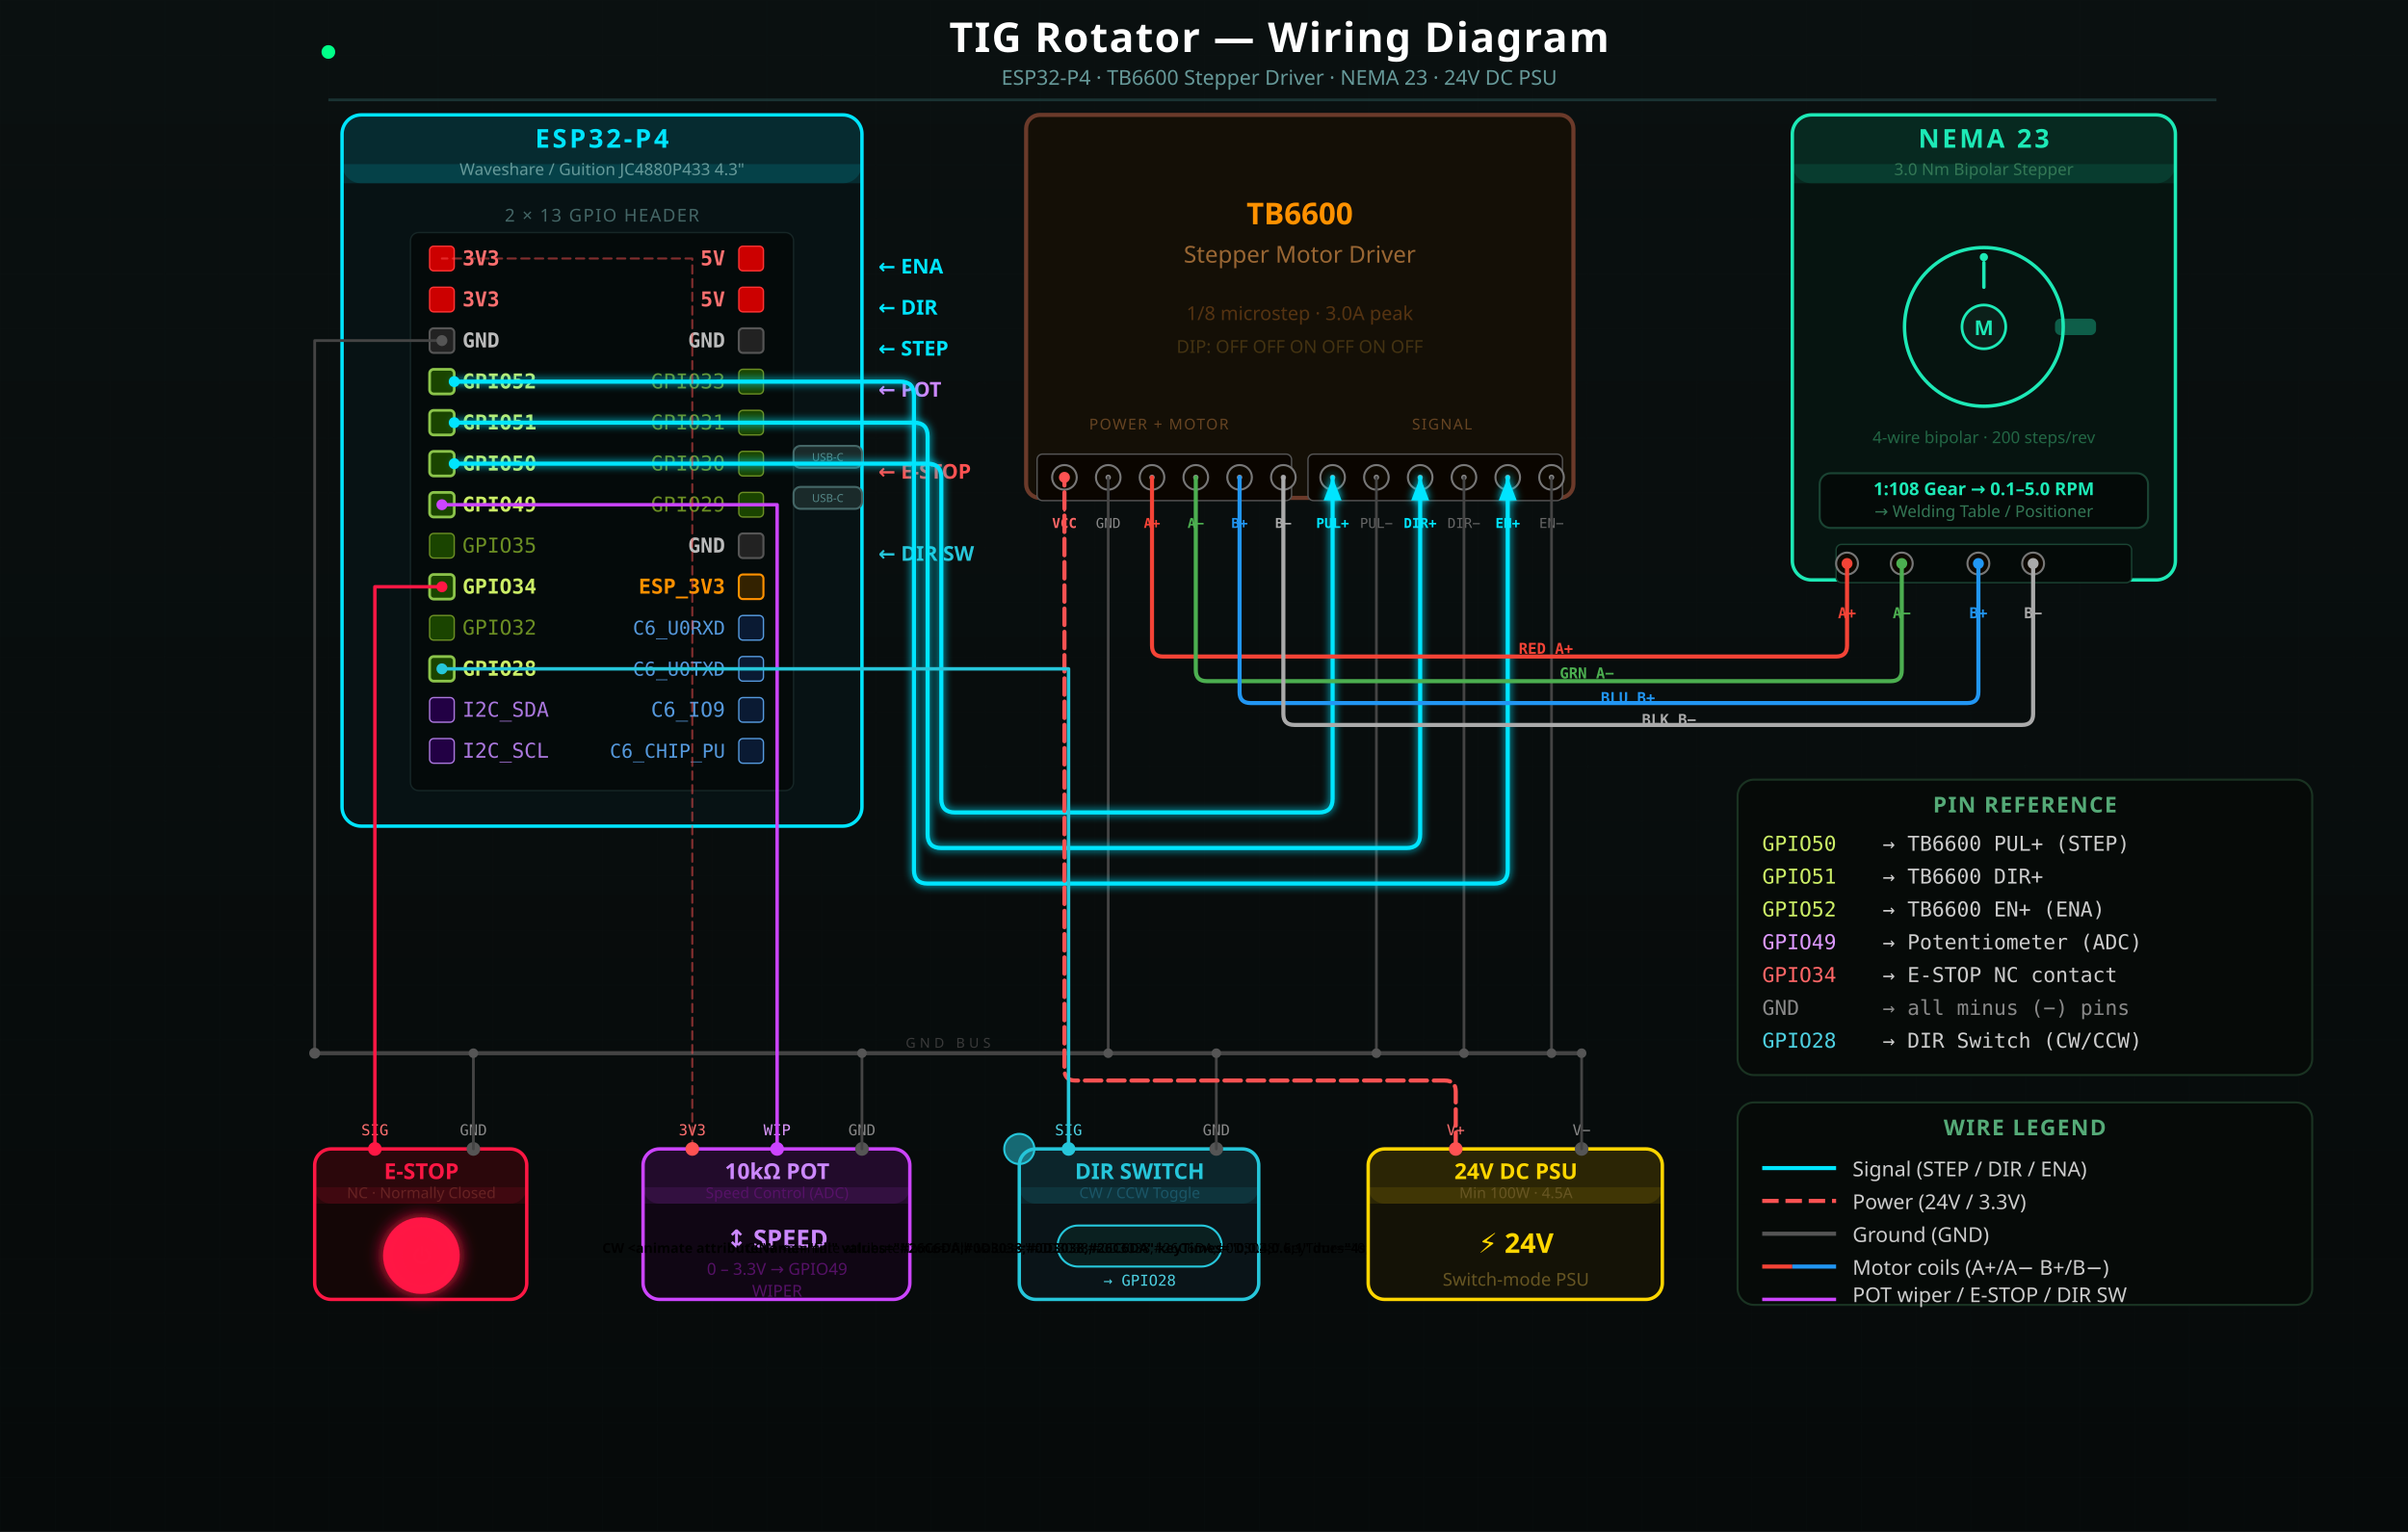
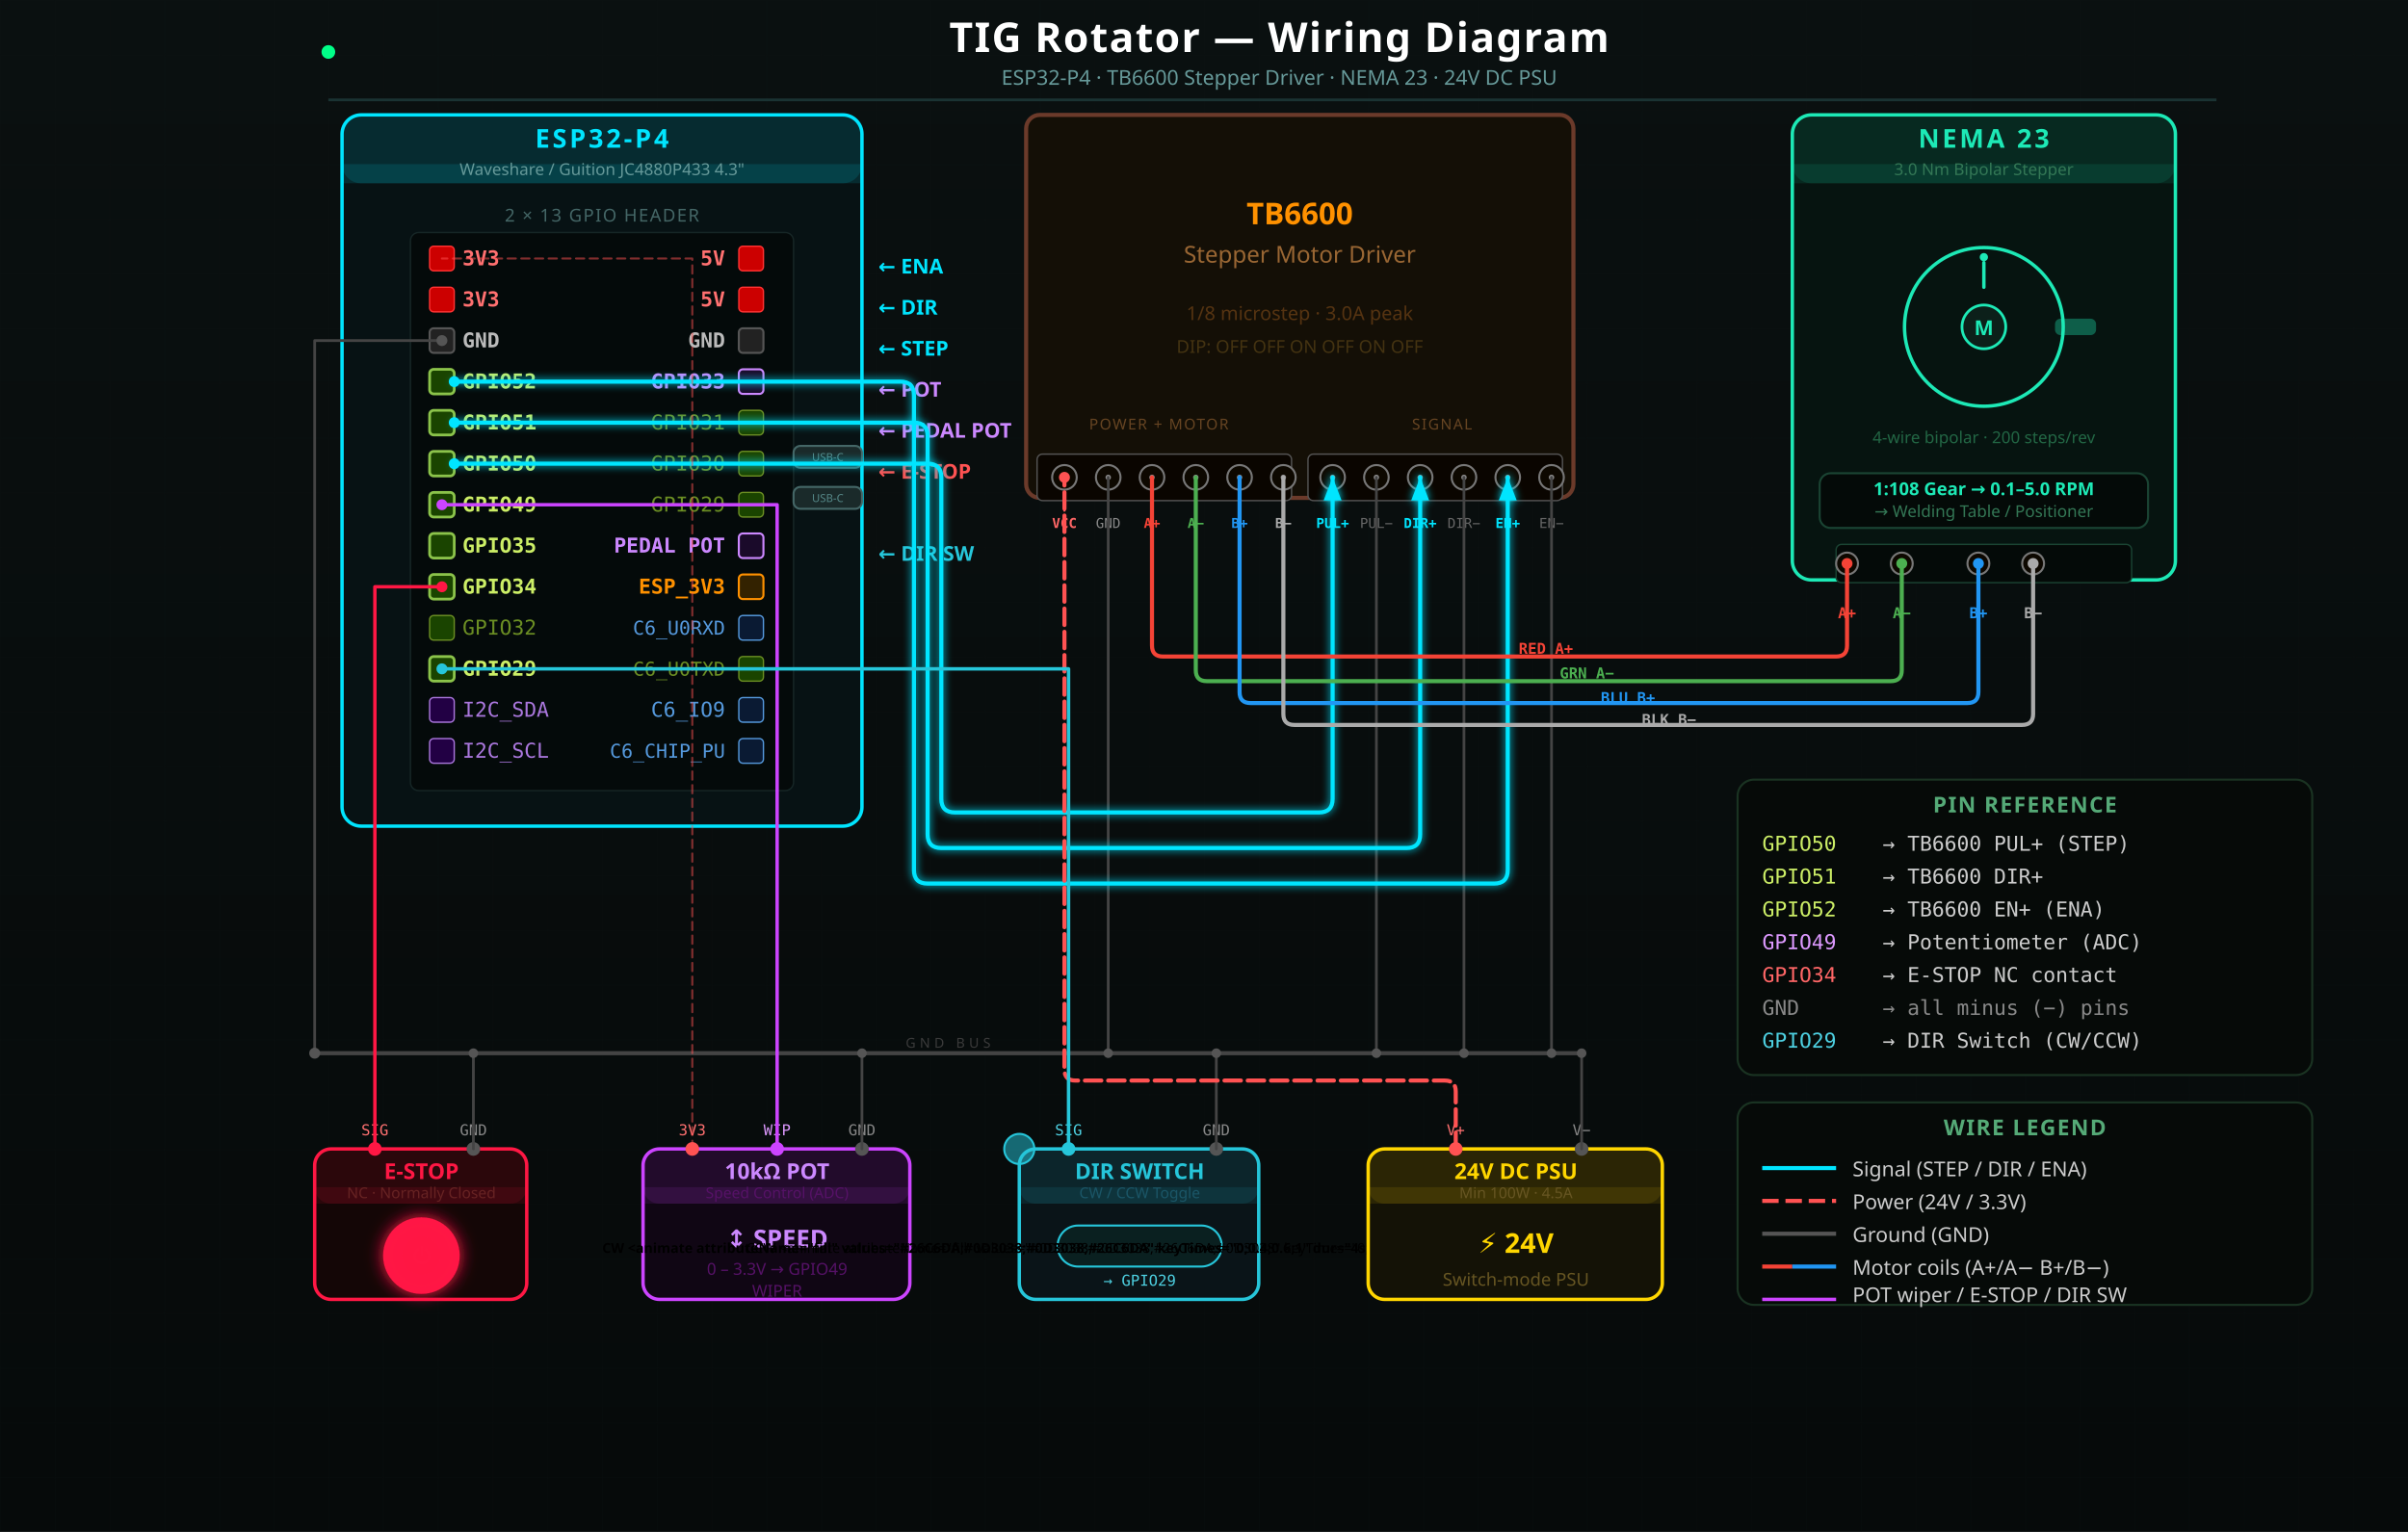
<svg xmlns="http://www.w3.org/2000/svg" viewBox="-160 0 1760 1120" width="1760" height="1120">
  <defs>
    <marker id="arr-cyan" viewBox="0 0 10 8" refX="9" refY="4" markerWidth="7" markerHeight="5" orient="auto">
      <path d="M0,0.5 L9,4 L0,7.5Z" fill="#00E5FF" />
    </marker>
    <filter id="glow-sig" x="-30%" y="-30%" width="160%" height="160%">
      <feGaussianBlur stdDeviation="3" result="b" />
      <feMerge>
        <feMergeNode in="b" />
        <feMergeNode in="SourceGraphic" />
      </feMerge>
    </filter>
    <filter id="glow-estop" x="-80%" y="-80%" width="260%" height="260%">
      <feGaussianBlur stdDeviation="6" result="b" />
      <feMerge>
        <feMergeNode in="b" />
        <feMergeNode in="SourceGraphic" />
      </feMerge>
    </filter>
    <pattern id="grid" width="40" height="40" patternUnits="userSpaceOnUse">
      <path d="M40 0L0 0 0 40" fill="none" stroke="#0E1515" stroke-width="0.5" />
    </pattern>
    <linearGradient id="bg-grad" x1="0" y1="0" x2="0" y2="1">
      <stop offset="0%" stop-color="#0A1010" />
      <stop offset="100%" stop-color="#060A0A" />
    </linearGradient>
  </defs>
  <style>
    @keyframes estopPulse {
      0%, 100% { opacity: 0.1; }
      50% { opacity: 0.45; }
    }
    @keyframes powerFlow {
      from { stroke-dashoffset: 0; }
      to { stroke-dashoffset: -34; }
    }
    @keyframes ledBlink {
      0%, 100% { opacity: 0.2; }
      50% { opacity: 1; }
    }
    @keyframes potWiper {
      0%, 100% { opacity: 0.3; }
      50% { opacity: 1; }
    }
    .estop-pulse { animation: estopPulse 2s ease-in-out infinite; }
    .power-flow { animation: powerFlow 1.2s linear infinite; }
    .led-blink { animation: ledBlink 1.5s ease-in-out infinite; }
    .pot-glow { animation: potWiper 3s ease-in-out infinite; }
  </style>
  <rect x="-160" y="0" width="1760" height="1120" fill="url(#bg-grad)" />
  <rect x="-160" y="0" width="1760" height="1120" fill="url(#grid)" opacity="0.4" />
  <g transform="translate(50,0)">
    <circle cx="30" cy="38" r="5" fill="#00FF88" class="led-blink" />
    <text x="725" y="38" font-family="sans-serif" font-size="30" fill="#FFF" text-anchor="middle" font-weight="bold" letter-spacing="1">TIG Rotator — Wiring Diagram</text>
    <text x="725" y="62" font-family="sans-serif" font-size="15" fill="#669999" text-anchor="middle">ESP32-P4  ·  TB6600 Stepper Driver  ·  NEMA 23  ·  24V DC PSU</text>
    <rect x="30" y="72" width="1380" height="2" fill="#1A3333" />
    <g transform="translate(40, 84)">
      <rect width="380" height="520" rx="14" fill="#071214" stroke="#00E5FF" stroke-width="2.5" />
      <rect width="380" height="50" rx="14" fill="#00E5FF" fill-opacity="0.12" />
      <rect y="36" width="380" height="14" fill="#00E5FF" fill-opacity="0.12" />
      <text x="190" y="24" font-family="sans-serif" font-size="19" fill="#00E5FF" text-anchor="middle" font-weight="bold" letter-spacing="2">ESP32-P4</text>
      <text x="190" y="44" font-family="sans-serif" font-size="12" fill="#669999" text-anchor="middle">Waveshare / Guition JC4880P433  4.3"</text>
      <text x="190" y="78" font-family="sans-serif" font-size="13" fill="#446666" text-anchor="middle" letter-spacing="1">2 × 13  GPIO HEADER</text>
      <rect x="50" y="86" width="280" height="408" rx="6" fill="#040A0A" stroke="#162626" stroke-width="1" />
      <rect x="64" y="96" width="18" height="18" rx="3" fill="#CC0000" stroke="#FF3333" stroke-width="1" />
      <text x="88" y="110" font-family="monospace" font-size="15" fill="#FF7070" font-weight="bold">3V3</text>
      <text x="280" y="110" font-family="monospace" font-size="15" fill="#FF7070" text-anchor="end" font-weight="bold">5V</text>
      <rect x="290" y="96" width="18" height="18" rx="3" fill="#CC0000" stroke="#FF3333" stroke-width="1" />
      <rect x="64" y="126" width="18" height="18" rx="3" fill="#CC0000" stroke="#FF3333" stroke-width="1" />
      <text x="88" y="140" font-family="monospace" font-size="15" fill="#FF7070" font-weight="bold">3V3</text>
      <text x="280" y="140" font-family="monospace" font-size="15" fill="#FF7070" text-anchor="end" font-weight="bold">5V</text>
      <rect x="290" y="126" width="18" height="18" rx="3" fill="#CC0000" stroke="#FF3333" stroke-width="1" />
      <rect x="64" y="156" width="18" height="18" rx="3" fill="#222" stroke="#555" stroke-width="1.5" />
      <text x="88" y="170" font-family="monospace" font-size="15" fill="#BBBBBB" font-weight="bold">GND</text>
      <text x="280" y="170" font-family="monospace" font-size="15" fill="#BBBBBB" text-anchor="end" font-weight="bold">GND</text>
      <rect x="290" y="156" width="18" height="18" rx="3" fill="#222" stroke="#555" stroke-width="1.5" />
      <rect x="64" y="186" width="18" height="18" rx="3" fill="#1A4400" stroke="#8BC34A" stroke-width="2" />
      <text x="88" y="200" font-family="monospace" font-size="15" fill="#CCEE66" font-weight="bold">GPIO52</text>
-       <text x="280" y="200" font-family="monospace" font-size="15" fill="#6B8E23" text-anchor="end">GPIO33</text>
-       <rect x="290" y="186" width="18" height="18" rx="3" fill="#1A4400" stroke="#6B8E23" stroke-width="1" />
+       <text x="280" y="200" font-family="monospace" font-size="15" fill="#CC88FF" text-anchor="end" font-weight="bold">GPIO33</text>
+       <rect x="290" y="186" width="18" height="18" rx="3" fill="#1A0A2A" stroke="#CC88FF" stroke-width="1.5" />
      <rect x="64" y="216" width="18" height="18" rx="3" fill="#1A4400" stroke="#8BC34A" stroke-width="2" />
      <text x="88" y="230" font-family="monospace" font-size="15" fill="#CCEE66" font-weight="bold">GPIO51</text>
      <text x="280" y="230" font-family="monospace" font-size="15" fill="#6B8E23" text-anchor="end">GPIO31</text>
      <rect x="290" y="216" width="18" height="18" rx="3" fill="#1A4400" stroke="#6B8E23" stroke-width="1" />
      <rect x="64" y="246" width="18" height="18" rx="3" fill="#1A4400" stroke="#8BC34A" stroke-width="2" />
      <text x="88" y="260" font-family="monospace" font-size="15" fill="#CCEE66" font-weight="bold">GPIO50</text>
      <text x="280" y="260" font-family="monospace" font-size="15" fill="#6B8E23" text-anchor="end">GPIO30</text>
      <rect x="290" y="246" width="18" height="18" rx="3" fill="#1A4400" stroke="#6B8E23" stroke-width="1" />
      <rect x="64" y="276" width="18" height="18" rx="3" fill="#1A4400" stroke="#8BC34A" stroke-width="2" />
      <text x="88" y="290" font-family="monospace" font-size="15" fill="#CCEE66" font-weight="bold">GPIO49</text>
      <text x="280" y="290" font-family="monospace" font-size="15" fill="#6B8E23" text-anchor="end">GPIO29</text>
      <rect x="290" y="276" width="18" height="18" rx="3" fill="#1A4400" stroke="#6B8E23" stroke-width="1" />
      <rect x="330" y="242" width="50" height="16" rx="5" fill="#1A2A2A" stroke="#446666" stroke-width="1.5" />
      <text x="355" y="253" font-family="sans-serif" font-size="8" fill="#558888" text-anchor="middle">USB-C</text>
      <rect x="330" y="272" width="50" height="16" rx="5" fill="#1A2A2A" stroke="#446666" stroke-width="1.5" />
      <text x="355" y="283" font-family="sans-serif" font-size="8" fill="#558888" text-anchor="middle">USB-C</text>
-       <rect x="64" y="306" width="18" height="18" rx="3" fill="#1A4400" stroke="#6B8E23" stroke-width="1" />
-       <text x="88" y="320" font-family="monospace" font-size="15" fill="#6B8E23">GPIO35</text>
-       <text x="280" y="320" font-family="monospace" font-size="15" fill="#BBBBBB" text-anchor="end" font-weight="bold">GND</text>
-       <rect x="290" y="306" width="18" height="18" rx="3" fill="#222" stroke="#555" stroke-width="1.5" />
+       <rect x="64" y="306" width="18" height="18" rx="3" fill="#1A4400" stroke="#8BC34A" stroke-width="2" />
+       <text x="88" y="320" font-family="monospace" font-size="15" fill="#CCEE66" font-weight="bold">GPIO35</text>
+       <text x="280" y="320" font-family="monospace" font-size="15" fill="#CC88FF" text-anchor="end" font-weight="bold">PEDAL POT</text>
+       <rect x="290" y="306" width="18" height="18" rx="3" fill="#1A0A2A" stroke="#CC88FF" stroke-width="1.5" />
      <rect x="64" y="336" width="18" height="18" rx="3" fill="#1A4400" stroke="#8BC34A" stroke-width="2" />
      <text x="88" y="350" font-family="monospace" font-size="15" fill="#CCEE66" font-weight="bold">GPIO34</text>
      <text x="280" y="350" font-family="monospace" font-size="15" fill="#FF9100" text-anchor="end" font-weight="bold">ESP_3V3</text>
      <rect x="290" y="336" width="18" height="18" rx="3" fill="#332200" stroke="#FF9100" stroke-width="1.5" />
      <rect x="64" y="366" width="18" height="18" rx="3" fill="#1A4400" stroke="#6B8E23" stroke-width="1" />
      <text x="88" y="380" font-family="monospace" font-size="15" fill="#6B8E23">GPIO32</text>
      <text x="280" y="380" font-family="monospace" font-size="14" fill="#5599DD" text-anchor="end">C6_U0RXD</text>
      <rect x="290" y="366" width="18" height="18" rx="3" fill="#0A1A33" stroke="#5599DD" stroke-width="1" />
      <rect x="64" y="396" width="18" height="18" rx="3" fill="#1A4400" stroke="#8BC34A" stroke-width="2" />
-       <text x="88" y="410" font-family="monospace" font-size="15" fill="#CCEE66" font-weight="bold">GPIO28</text>
-       <text x="280" y="410" font-family="monospace" font-size="14" fill="#5599DD" text-anchor="end">C6_U0TXD</text>
-       <rect x="290" y="396" width="18" height="18" rx="3" fill="#0A1A33" stroke="#5599DD" stroke-width="1" />
+       <text x="88" y="410" font-family="monospace" font-size="15" fill="#CCEE66" font-weight="bold">GPIO29</text>
+       <text x="280" y="410" font-family="monospace" font-size="14" fill="#6B8E23" text-anchor="end">C6_U0TXD</text>
+       <rect x="290" y="396" width="18" height="18" rx="3" fill="#1A4400" stroke="#6B8E23" stroke-width="1" />
      <rect x="64" y="426" width="18" height="18" rx="3" fill="#220044" stroke="#AA77DD" stroke-width="1" />
      <text x="88" y="440" font-family="monospace" font-size="15" fill="#AA77DD">I2C_SDA</text>
      <text x="280" y="440" font-family="monospace" font-size="15" fill="#5599DD" text-anchor="end">C6_IO9</text>
      <rect x="290" y="426" width="18" height="18" rx="3" fill="#0A1A33" stroke="#5599DD" stroke-width="1" />
      <rect x="64" y="456" width="18" height="18" rx="3" fill="#220044" stroke="#AA77DD" stroke-width="1" />
      <text x="88" y="470" font-family="monospace" font-size="15" fill="#AA77DD">I2C_SCL</text>
      <text x="280" y="470" font-family="monospace" font-size="14" fill="#5599DD" text-anchor="end">C6_CHIP_PU</text>
      <rect x="290" y="456" width="18" height="18" rx="3" fill="#0A1A33" stroke="#5599DD" stroke-width="1" />
    </g>
    <text x="432" y="200" font-family="sans-serif" font-size="15" fill="#00E5FF" font-weight="bold">← ENA</text>
+     <text x="560" y="200" font-family="sans-serif" font-size="15" fill="#CC88FF" font-weight="bold">← PEDAL SW</text>
    <text x="432" y="230" font-family="sans-serif" font-size="15" fill="#00E5FF" font-weight="bold">← DIR</text>
    <text x="432" y="260" font-family="sans-serif" font-size="15" fill="#00E5FF" font-weight="bold">← STEP</text>
    <text x="432" y="290" font-family="sans-serif" font-size="15" fill="#CC88FF" font-weight="bold">← POT</text>
+     <text x="432" y="320" font-family="sans-serif" font-size="15" fill="#CC88FF" font-weight="bold">← PEDAL POT</text>
    <text x="432" y="350" font-family="sans-serif" font-size="15" fill="#FF5252" font-weight="bold">← E-STOP</text>
    <text x="432" y="410" font-family="sans-serif" font-size="15" fill="#26C6DA" font-weight="bold">← DIR SW</text>
    <g transform="translate(540, 84)">
      <rect width="400" height="280" rx="10" fill="#140F06" stroke="#6B3A2A" stroke-width="3" />
      <text x="200" y="80" font-family="sans-serif" font-size="22" fill="#FF9100" text-anchor="middle" font-weight="bold">TB6600</text>
      <text x="200" y="108" font-family="sans-serif" font-size="17" fill="#996633" text-anchor="middle">Stepper Motor Driver</text>
      <text x="200" y="150" font-family="sans-serif" font-size="14" fill="#553311" text-anchor="middle">1/8 microstep · 3.0A peak</text>
      <text x="200" y="174" font-family="sans-serif" font-size="13" fill="#443311" text-anchor="middle">DIP: OFF OFF ON OFF ON OFF</text>
      <text x="97" y="230" font-family="sans-serif" font-size="11" fill="#664422" text-anchor="middle" letter-spacing="1">POWER + MOTOR</text>
      <text x="304" y="230" font-family="sans-serif" font-size="11" fill="#664422" text-anchor="middle" letter-spacing="1">SIGNAL</text>
      <rect x="8" y="248" width="186" height="34" rx="4" fill="#0A0500" stroke="#555" stroke-width="1" />
      <circle cx="28" cy="265" r="9" fill="#0D0800" stroke="#777" stroke-width="1.5" />
      <circle cx="28" cy="265" r="2" fill="#888" />
      <circle cx="60" cy="265" r="9" fill="#0D0800" stroke="#777" stroke-width="1.5" />
      <circle cx="60" cy="265" r="2" fill="#888" />
      <circle cx="92" cy="265" r="9" fill="#0D0800" stroke="#777" stroke-width="1.5" />
      <circle cx="92" cy="265" r="2" fill="#888" />
      <circle cx="124" cy="265" r="9" fill="#0D0800" stroke="#777" stroke-width="1.5" />
      <circle cx="124" cy="265" r="2" fill="#888" />
      <circle cx="156" cy="265" r="9" fill="#0D0800" stroke="#777" stroke-width="1.5" />
      <circle cx="156" cy="265" r="2" fill="#888" />
      <circle cx="188" cy="265" r="9" fill="#0D0800" stroke="#777" stroke-width="1.5" />
      <circle cx="188" cy="265" r="2" fill="#888" />
      <rect x="206" y="248" width="186" height="34" rx="4" fill="#0A0500" stroke="#555" stroke-width="1" />
      <circle cx="224" cy="265" r="9" fill="#0D0800" stroke="#777" stroke-width="1.5" />
      <circle cx="224" cy="265" r="2" fill="#888" />
      <circle cx="256" cy="265" r="9" fill="#0D0800" stroke="#777" stroke-width="1.5" />
      <circle cx="256" cy="265" r="2" fill="#888" />
      <circle cx="288" cy="265" r="9" fill="#0D0800" stroke="#777" stroke-width="1.5" />
      <circle cx="288" cy="265" r="2" fill="#888" />
      <circle cx="320" cy="265" r="9" fill="#0D0800" stroke="#777" stroke-width="1.5" />
      <circle cx="320" cy="265" r="2" fill="#888" />
      <circle cx="352" cy="265" r="9" fill="#0D0800" stroke="#777" stroke-width="1.5" />
      <circle cx="352" cy="265" r="2" fill="#888" />
      <circle cx="384" cy="265" r="9" fill="#0D0800" stroke="#777" stroke-width="1.5" />
      <circle cx="384" cy="265" r="2" fill="#888" />
    </g>
    <line x1="568" y1="364" x2="568" y2="374" stroke="#FF6666" stroke-width="1.5" />
    <text x="568" y="386" font-family="monospace" font-size="10" fill="#FF6666" text-anchor="middle" font-weight="bold">VCC</text>
    <line x1="600" y1="364" x2="600" y2="374" stroke="#555" stroke-width="1" />
    <text x="600" y="386" font-family="monospace" font-size="10" fill="#888" text-anchor="middle">GND</text>
    <line x1="632" y1="364" x2="632" y2="374" stroke="#F44336" stroke-width="1.5" />
    <text x="632" y="386" font-family="monospace" font-size="10" fill="#F44336" text-anchor="middle" font-weight="bold">A+</text>
    <line x1="664" y1="364" x2="664" y2="374" stroke="#4CAF50" stroke-width="1.5" />
    <text x="664" y="386" font-family="monospace" font-size="10" fill="#4CAF50" text-anchor="middle" font-weight="bold">A−</text>
    <line x1="696" y1="364" x2="696" y2="374" stroke="#2196F3" stroke-width="1.5" />
    <text x="696" y="386" font-family="monospace" font-size="10" fill="#2196F3" text-anchor="middle" font-weight="bold">B+</text>
    <line x1="728" y1="364" x2="728" y2="374" stroke="#AAA" stroke-width="1.5" />
    <text x="728" y="386" font-family="monospace" font-size="10" fill="#AAA" text-anchor="middle" font-weight="bold">B−</text>
    <line x1="764" y1="364" x2="764" y2="374" stroke="#00E5FF" stroke-width="1.5" />
    <text x="764" y="386" font-family="monospace" font-size="10" fill="#00E5FF" text-anchor="middle" font-weight="bold">PUL+</text>
    <line x1="796" y1="364" x2="796" y2="374" stroke="#555" stroke-width="1" />
    <text x="796" y="386" font-family="monospace" font-size="10" fill="#666" text-anchor="middle">PUL−</text>
    <line x1="828" y1="364" x2="828" y2="374" stroke="#00E5FF" stroke-width="1.5" />
    <text x="828" y="386" font-family="monospace" font-size="10" fill="#00E5FF" text-anchor="middle" font-weight="bold">DIR+</text>
    <line x1="860" y1="364" x2="860" y2="374" stroke="#555" stroke-width="1" />
    <text x="860" y="386" font-family="monospace" font-size="10" fill="#666" text-anchor="middle">DIR−</text>
    <line x1="892" y1="364" x2="892" y2="374" stroke="#00E5FF" stroke-width="1.5" />
    <text x="892" y="386" font-family="monospace" font-size="10" fill="#00E5FF" text-anchor="middle" font-weight="bold">EN+</text>
    <line x1="924" y1="364" x2="924" y2="374" stroke="#555" stroke-width="1" />
    <text x="924" y="386" font-family="monospace" font-size="10" fill="#666" text-anchor="middle">EN−</text>
    <g transform="translate(1100, 84)">
      <rect width="280" height="340" rx="14" fill="#061410" stroke="#1DE9B6" stroke-width="2.5" />
      <rect width="280" height="50" rx="14" fill="#1DE9B6" fill-opacity="0.10" />
      <rect y="36" width="280" height="14" fill="#1DE9B6" fill-opacity="0.10" />
      <text x="140" y="24" font-family="sans-serif" font-size="19" fill="#1DE9B6" text-anchor="middle" font-weight="bold" letter-spacing="2">NEMA 23</text>
      <text x="140" y="44" font-family="sans-serif" font-size="12" fill="#337755" text-anchor="middle">3.0 Nm Bipolar Stepper</text>
      <circle cx="140" cy="155" r="58" fill="none" stroke="#1DE9B6" stroke-width="2.5" />
      <circle cx="140" cy="155" r="16" fill="#0C201A" stroke="#1DE9B6" stroke-width="2" />
      <text x="140" y="161" font-family="sans-serif" font-size="15" fill="#1DE9B6" text-anchor="middle" font-weight="bold">M</text>
      <rect x="192" y="149" width="30" height="12" rx="4" fill="#1DE9B6" fill-opacity="0.35" />
      <text x="140" y="240" font-family="sans-serif" font-size="12" fill="#226644" text-anchor="middle">4-wire bipolar · 200 steps/rev</text>
      <rect x="20" y="262" width="240" height="40" rx="8" fill="#040A08" stroke="#1A4433" stroke-width="1.5" />
      <text x="140" y="278" font-family="sans-serif" font-size="13" fill="#1DE9B6" text-anchor="middle" font-weight="bold">1:108 Gear → 0.1–5.0 RPM</text>
      <text x="140" y="294" font-family="sans-serif" font-size="12" fill="#337755" text-anchor="middle">→ Welding Table / Positioner</text>
      <rect x="32" y="314" width="216" height="28" rx="4" fill="#040A08" stroke="#1A4433" stroke-width="1" />
      <circle cx="40" cy="328" r="8" fill="#0D0800" stroke="#777" stroke-width="1.5" />
      <circle cx="40" cy="328" r="2" fill="#888" />
      <circle cx="80" cy="328" r="8" fill="#0D0800" stroke="#777" stroke-width="1.5" />
      <circle cx="80" cy="328" r="2" fill="#888" />
      <circle cx="136" cy="328" r="8" fill="#0D0800" stroke="#777" stroke-width="1.5" />
      <circle cx="136" cy="328" r="2" fill="#888" />
      <circle cx="176" cy="328" r="8" fill="#0D0800" stroke="#777" stroke-width="1.5" />
      <circle cx="176" cy="328" r="2" fill="#888" />
    </g>
    <line x1="1140" y1="424" x2="1140" y2="440" stroke="#F44336" stroke-width="1.5" />
    <text x="1140" y="452" font-family="monospace" font-size="11" fill="#F44336" text-anchor="middle" font-weight="bold">A+</text>
    <line x1="1180" y1="424" x2="1180" y2="440" stroke="#4CAF50" stroke-width="1.5" />
    <text x="1180" y="452" font-family="monospace" font-size="11" fill="#4CAF50" text-anchor="middle" font-weight="bold">A−</text>
    <line x1="1236" y1="424" x2="1236" y2="440" stroke="#2196F3" stroke-width="1.5" />
    <text x="1236" y="452" font-family="monospace" font-size="11" fill="#2196F3" text-anchor="middle" font-weight="bold">B+</text>
    <line x1="1276" y1="424" x2="1276" y2="440" stroke="#AAA" stroke-width="1.5" />
    <text x="1276" y="452" font-family="monospace" font-size="11" fill="#AAA" text-anchor="middle" font-weight="bold">B−</text>
    <g transform="translate(20, 840)">
      <rect width="155" height="110" rx="12" fill="#140606" stroke="#FF1744" stroke-width="2.5" />
      <rect width="155" height="40" rx="12" fill="#FF1744" fill-opacity="0.10" />
      <rect y="28" width="155" height="12" fill="#FF1744" fill-opacity="0.10" />
      <text x="78" y="22" font-family="sans-serif" font-size="16" fill="#FF1744" text-anchor="middle" font-weight="bold">E-STOP</text>
      <text x="78" y="36" font-family="sans-serif" font-size="11" fill="#662222" text-anchor="middle">NC · Normally Closed</text>
      <circle cx="78" cy="78" r="28" fill="#FF1744" class="estop-pulse" filter="url(#glow-estop)" />
      <circle cx="78" cy="78" r="22" fill="#FF1744" fill-opacity="0.2" stroke="#FF1744" stroke-width="2" />
      <circle cx="78" cy="78" r="14" fill="#FF1744" fill-opacity="0.35" />
      <text x="78" y="84" font-family="sans-serif" font-size="16" fill="#FF1744" text-anchor="middle" font-weight="bold">⏻</text>
      <circle cx="44" cy="0" r="5" fill="#FF1744" />
      <circle cx="116" cy="0" r="5" fill="#555" />
      <text x="44" y="-10" font-family="monospace" font-size="11" fill="#FF7070" text-anchor="middle">SIG</text>
      <text x="116" y="-10" font-family="monospace" font-size="11" fill="#888" text-anchor="middle">GND</text>
    </g>
    <g transform="translate(260, 840)">
      <rect width="195" height="110" rx="12" fill="#100614" stroke="#CC44FF" stroke-width="2.5" />
      <rect width="195" height="40" rx="12" fill="#CC44FF" fill-opacity="0.10" />
      <rect y="28" width="195" height="12" fill="#CC44FF" fill-opacity="0.10" />
      <text x="98" y="22" font-family="sans-serif" font-size="16" fill="#CC88FF" text-anchor="middle" font-weight="bold">10kΩ POT</text>
      <text x="98" y="36" font-family="sans-serif" font-size="11" fill="#551166" text-anchor="middle">Speed Control (ADC)</text>
      <text x="98" y="72" font-family="sans-serif" font-size="18" fill="#CC88FF" text-anchor="middle" font-weight="bold" class="pot-glow">↕ SPEED</text>
      <text x="98" y="92" font-family="sans-serif" font-size="12" fill="#551166" text-anchor="middle">0 – 3.3V → GPIO49</text>
      <text x="98" y="108" font-family="sans-serif" font-size="12" fill="#551166" text-anchor="middle">WIPER</text>
      <circle cx="36" cy="0" r="5" fill="#FF5252" />
      <circle cx="98" cy="0" r="5" fill="#CC44FF" />
      <circle cx="160" cy="0" r="5" fill="#555" />
      <text x="36" y="-10" font-family="monospace" font-size="11" fill="#FF7070" text-anchor="middle">3V3</text>
      <text x="98" y="-10" font-family="monospace" font-size="11" fill="#DD99FF" text-anchor="middle">WIP</text>
      <text x="160" y="-10" font-family="monospace" font-size="11" fill="#888" text-anchor="middle">GND</text>
    </g>
    <g transform="translate(535, 840)">
      <rect width="175" height="110" rx="12" fill="#0A1418" stroke="#26C6DA" stroke-width="2.5" />
      <rect width="175" height="40" rx="12" fill="#26C6DA" fill-opacity="0.10" />
      <rect y="28" width="175" height="12" fill="#26C6DA" fill-opacity="0.10" />
      <text x="88" y="22" font-family="sans-serif" font-size="16" fill="#26C6DA" text-anchor="middle" font-weight="bold">DIR SWITCH</text>
      <text x="88" y="36" font-family="sans-serif" font-size="11" fill="#1A5566" text-anchor="middle">CW / CCW Toggle</text>
      <rect x="28" y="56" width="120" height="30" rx="15" fill="#0A2020" stroke="#26C6DA" stroke-width="1.5" />
      <circle r="11" fill="#26C6DA" fill-opacity="0.5" stroke="#26C6DA" stroke-width="1.5">
        <animateMotion dur="4s" repeatCount="indefinite" calcMode="spline" keyTimes="0;0.5;1" keySplines="0.4 0 0.2 1;0.4 0 0.2 1" path="M 58 71 L 128 71 L 58 71" />
      </circle>
      <text x="46" y="76" font-family="sans-serif" font-size="10" text-anchor="middle" font-weight="bold">CW
      &lt;animate attributeName="fill" values="#26C6DA;#0D3038;#0D3038;#26C6DA" keyTimes="0;0.4;0.6;1" dur="4s" repeatCount="indefinite"/&gt;
    </text>
      <text x="136" y="76" font-family="sans-serif" font-size="10" text-anchor="middle">CCW
      &lt;animate attributeName="fill" values="#0D3038;#0D3038;#26C6DA;#0D3038" keyTimes="0;0.4;0.6;1" dur="4s" repeatCount="indefinite"/&gt;
    </text>
-       <text x="88" y="100" font-family="monospace" font-size="11" fill="#4DD0E1" text-anchor="middle">→ GPIO28</text>
+       <text x="88" y="100" font-family="monospace" font-size="11" fill="#4DD0E1" text-anchor="middle">→ GPIO29</text>
      <circle cx="36" cy="0" r="5" fill="#26C6DA" />
      <circle cx="144" cy="0" r="5" fill="#555" />
      <text x="36" y="-10" font-family="monospace" font-size="11" fill="#4DD0E1" text-anchor="middle">SIG</text>
      <text x="144" y="-10" font-family="monospace" font-size="11" fill="#888" text-anchor="middle">GND</text>
    </g>
    <g transform="translate(790, 840)">
      <rect width="215" height="110" rx="12" fill="#141206" stroke="#FFD600" stroke-width="2.5" />
      <rect width="215" height="40" rx="12" fill="#FFD600" fill-opacity="0.10" />
      <rect y="28" width="215" height="12" fill="#FFD600" fill-opacity="0.10" />
      <text x="108" y="22" font-family="sans-serif" font-size="16" fill="#FFD600" text-anchor="middle" font-weight="bold">24V DC PSU</text>
      <text x="108" y="36" font-family="sans-serif" font-size="11" fill="#665522" text-anchor="middle">Min 100W · 4.5A</text>
      <text x="108" y="76" font-family="sans-serif" font-size="20" fill="#FFD600" text-anchor="middle" font-weight="bold">⚡ 24V</text>
      <text x="108" y="100" font-family="sans-serif" font-size="13" fill="#665522" text-anchor="middle">Switch-mode PSU</text>
      <circle cx="64" cy="0" r="5" fill="#FF5252" />
      <circle cx="156" cy="0" r="5" fill="#555" />
      <text x="64" y="-10" font-family="monospace" font-size="11" fill="#FF7070" text-anchor="middle">V+</text>
      <text x="156" y="-10" font-family="monospace" font-size="11" fill="#888" text-anchor="middle">V−</text>
    </g>
    <line x1="20" y1="770" x2="946" y2="770" stroke="#444" stroke-width="3" stroke-linecap="round" />
    <text x="483" y="766" font-family="sans-serif" font-size="10" fill="#3A3A3A" text-anchor="middle" letter-spacing="3">GND BUS</text>
    <path d="M 113,249 L 20,249 L 20,770" fill="none" stroke="#444" stroke-width="2" stroke-linecap="round" stroke-linejoin="round" />
    <circle cx="113" cy="249" r="4" fill="#555" />
    <circle cx="20" cy="770" r="4" fill="#555" />
    <line x1="136" y1="840" x2="136" y2="770" stroke="#444" stroke-width="2" stroke-linecap="round" />
    <circle cx="136" cy="770" r="3.5" fill="#555" />
    <line x1="420" y1="840" x2="420" y2="770" stroke="#444" stroke-width="2" stroke-linecap="round" />
    <circle cx="420" cy="770" r="3.5" fill="#555" />
    <line x1="679" y1="840" x2="679" y2="770" stroke="#444" stroke-width="2" stroke-linecap="round" />
    <circle cx="679" cy="770" r="3.5" fill="#555" />
    <line x1="946" y1="840" x2="946" y2="770" stroke="#444" stroke-width="2" stroke-linecap="round" />
    <circle cx="946" cy="770" r="3.5" fill="#555" />
    <line x1="600" y1="770" x2="600" y2="349" stroke="#444" stroke-width="2" stroke-linecap="round" />
    <circle cx="600" cy="770" r="3.5" fill="#555" />
    <line x1="796" y1="770" x2="796" y2="349" stroke="#444" stroke-width="2" stroke-linecap="round" />
    <circle cx="796" cy="770" r="3.5" fill="#555" />
    <line x1="860" y1="770" x2="860" y2="349" stroke="#444" stroke-width="2" stroke-linecap="round" />
    <circle cx="860" cy="770" r="3.5" fill="#555" />
    <line x1="924" y1="770" x2="924" y2="349" stroke="#444" stroke-width="2" stroke-linecap="round" />
    <circle cx="924" cy="770" r="3.5" fill="#555" />
    <path id="step-path" d="M 122,339 L 468,339 Q 478,339 478,349 L 478,584 Q 478,594 488,594 L 754,594 Q 764,594 764,584 L 764,349" fill="none" stroke="#00E5FF" stroke-width="3" stroke-linecap="round" filter="url(#glow-sig)" marker-end="url(#arr-cyan)" />
    <circle cx="122" cy="339" r="4" fill="#00E5FF" />
    <circle r="4" fill="#FFFFFF" opacity="0">
      <animateMotion dur="1.8s" repeatCount="indefinite" path="M 122 339 L 468 339 Q 478 339 478 349 L 478 584 Q 478 594 488 594 L 754 594 Q 764 594 764 584 L 764 349" />
      <animate attributeName="opacity" values="0;0;1;1;1;0" keyTimes="0;0.02;0.05;0.85;0.95;1" dur="1.8s" repeatCount="indefinite" />
      <animate attributeName="r" values="3;5;5;3" dur="1.8s" repeatCount="indefinite" />
    </circle>
    <path d="M 122,309 L 458,309 Q 468,309 468,319 L 468,610 Q 468,620 478,620 L 818,620 Q 828,620 828,610 L 828,349" fill="none" stroke="#00E5FF" stroke-width="3" stroke-linecap="round" filter="url(#glow-sig)" marker-end="url(#arr-cyan)" />
    <circle cx="122" cy="309" r="4" fill="#00E5FF" />
    <path d="M 122,279 L 448,279 Q 458,279 458,289 L 458,636 Q 458,646 468,646 L 882,646 Q 892,646 892,636 L 892,349" fill="none" stroke="#00E5FF" stroke-width="3" stroke-linecap="round" filter="url(#glow-sig)" marker-end="url(#arr-cyan)" />
    <circle cx="122" cy="279" r="4" fill="#00E5FF" />
    <path d="M 632,349 L 632,472 Q 632,480 640,480 L 1132,480 Q 1140,480 1140,472 L 1140,412" fill="none" stroke="#F44336" stroke-width="3" stroke-linecap="round" stroke-linejoin="round" />
    <circle cx="1140" cy="412" r="4" fill="#F44336" />
    <path d="M 664,349 L 664,490 Q 664,498 672,498 L 1172,498 Q 1180,498 1180,490 L 1180,412" fill="none" stroke="#4CAF50" stroke-width="3" stroke-linecap="round" stroke-linejoin="round" />
    <circle cx="1180" cy="412" r="4" fill="#4CAF50" />
    <path d="M 696,349 L 696,506 Q 696,514 704,514 L 1228,514 Q 1236,514 1236,506 L 1236,412" fill="none" stroke="#2196F3" stroke-width="3" stroke-linecap="round" stroke-linejoin="round" />
    <circle cx="1236" cy="412" r="4" fill="#2196F3" />
    <path d="M 728,349 L 728,522 Q 728,530 736,530 L 1268,530 Q 1276,530 1276,522 L 1276,412" fill="none" stroke="#AAA" stroke-width="3" stroke-linecap="round" stroke-linejoin="round" />
    <circle cx="1276" cy="412" r="4" fill="#AAA" />
    <text x="900" y="478" font-family="monospace" font-size="11" fill="#F44336" font-weight="bold">RED A+</text>
    <text x="930" y="496" font-family="monospace" font-size="11" fill="#4CAF50" font-weight="bold">GRN A−</text>
    <text x="960" y="514" font-family="monospace" font-size="11" fill="#2196F3" font-weight="bold">BLU B+</text>
    <text x="990" y="530" font-family="monospace" font-size="11" fill="#AAA" font-weight="bold">BLK B−</text>
    <path d="M 854,840 L 854,798 Q 854,790 846,790 L 576,790 Q 568,790 568,782 L 568,349" fill="none" stroke="#FF5252" stroke-width="3" stroke-dasharray="12 5" stroke-linecap="round" class="power-flow" />
    <circle cx="568" cy="349" r="4" fill="#FF5252" />
    <path d="M 64,840 L 64,429 L 113,429" fill="none" stroke="#FF1744" stroke-width="2.5" stroke-linecap="round" stroke-linejoin="round" />
    <circle cx="64" cy="840" r="4" fill="#FF1744" />
    <circle cx="113" cy="429" r="4" fill="#FF1744" />
    <path d="M 358,840 L 358,369 L 113,369" fill="none" stroke="#CC44FF" stroke-width="2.5" stroke-linecap="round" stroke-linejoin="round" />
    <circle cx="358" cy="840" r="4" fill="#CC44FF" />
    <circle cx="113" cy="369" r="4" fill="#CC44FF" />
    <path d="M 296,840 L 296,189 L 113,189" fill="none" stroke="#FF5252" stroke-width="1.5" stroke-dasharray="6 4" stroke-linecap="round" stroke-linejoin="round" opacity="0.5" />
    <circle cx="296" cy="840" r="3" fill="#FF5252" opacity="0.5" />
    <path d="M 571,840 L 571,489 L 113,489" fill="none" stroke="#26C6DA" stroke-width="2.5" stroke-linecap="round" stroke-linejoin="round" />
    <circle cx="571" cy="840" r="4" fill="#26C6DA" />
    <circle cx="113" cy="489" r="4" fill="#26C6DA" />
    <g>
      <line x1="1240" y1="210" x2="1240" y2="192" stroke="#1DE9B6" stroke-width="2.5" stroke-linecap="round" />
      <circle cx="1240" cy="188" r="3" fill="#1DE9B6" />
      <animateTransform attributeName="transform" type="rotate" values="0 1240 239; 360 1240 239; 0 1240 239" keyTimes="0; 0.5; 1" calcMode="linear" dur="4s" repeatCount="indefinite" />
    </g>
    <g transform="translate(1060, 570)">
      <rect width="420" height="216" rx="12" fill="#060A08" stroke="#1A3322" stroke-width="1.5" />
      <text x="210" y="24" font-family="sans-serif" font-size="16" fill="#55AA77" text-anchor="middle" font-weight="bold" letter-spacing="1">PIN REFERENCE</text>
      <text x="18" y="52" font-family="monospace" font-size="15" fill="#CCEE66">GPIO50</text>
      <text x="106" y="52" font-family="monospace" font-size="15" fill="#CCC">→  TB6600  PUL+  (STEP)</text>
      <text x="18" y="76" font-family="monospace" font-size="15" fill="#CCEE66">GPIO51</text>
      <text x="106" y="76" font-family="monospace" font-size="15" fill="#CCC">→  TB6600  DIR+</text>
      <text x="18" y="100" font-family="monospace" font-size="15" fill="#CCEE66">GPIO52</text>
      <text x="106" y="100" font-family="monospace" font-size="15" fill="#CCC">→  TB6600  EN+  (ENA)</text>
      <text x="18" y="124" font-family="monospace" font-size="15" fill="#DD99FF">GPIO49</text>
      <text x="106" y="124" font-family="monospace" font-size="15" fill="#CCC">→  Potentiometer (ADC)</text>
      <text x="18" y="148" font-family="monospace" font-size="15" fill="#FF6666">GPIO34</text>
      <text x="106" y="148" font-family="monospace" font-size="15" fill="#CCC">→  E-STOP  NC contact</text>
      <text x="18" y="172" font-family="monospace" font-size="15" fill="#888">GND</text>
      <text x="106" y="172" font-family="monospace" font-size="15" fill="#888">→  all minus (−) pins</text>
-       <text x="18" y="196" font-family="monospace" font-size="15" fill="#4DD0E1">GPIO28</text>
+       <text x="18" y="196" font-family="monospace" font-size="15" fill="#4DD0E1">GPIO29</text>
      <text x="106" y="196" font-family="monospace" font-size="15" fill="#CCC">→  DIR Switch (CW/CCW)</text>
    </g>
    <g transform="translate(1060, 806)">
      <rect width="420" height="148" rx="12" fill="#060A08" stroke="#1A3322" stroke-width="1.5" />
      <text x="210" y="24" font-family="sans-serif" font-size="16" fill="#55AA77" text-anchor="middle" font-weight="bold" letter-spacing="1">WIRE LEGEND</text>
      <line x1="18" y1="48" x2="72" y2="48" stroke="#00E5FF" stroke-width="3" />
      <text x="84" y="54" font-family="sans-serif" font-size="15" fill="#CCC">Signal  (STEP / DIR / ENA)</text>
      <line x1="18" y1="72" x2="72" y2="72" stroke="#FF5252" stroke-width="3" stroke-dasharray="12 5" />
      <text x="84" y="78" font-family="sans-serif" font-size="15" fill="#CCC">Power  (24V / 3.3V)</text>
      <line x1="18" y1="96" x2="72" y2="96" stroke="#555" stroke-width="3" />
      <text x="84" y="102" font-family="sans-serif" font-size="15" fill="#CCC">Ground  (GND)</text>
      <line x1="18" y1="120" x2="40" y2="120" stroke="#F44336" stroke-width="3" />
      <line x1="40" y1="120" x2="72" y2="120" stroke="#2196F3" stroke-width="3" />
      <text x="84" y="126" font-family="sans-serif" font-size="15" fill="#CCC">Motor coils (A+/A− B+/B−)</text>
      <line x1="18" y1="144" x2="72" y2="144" stroke="#CC44FF" stroke-width="2.5" />
      <text x="84" y="146" font-family="sans-serif" font-size="15" fill="#CCC">POT wiper / E-STOP / DIR SW</text>
    </g>
  </g>
</svg>
